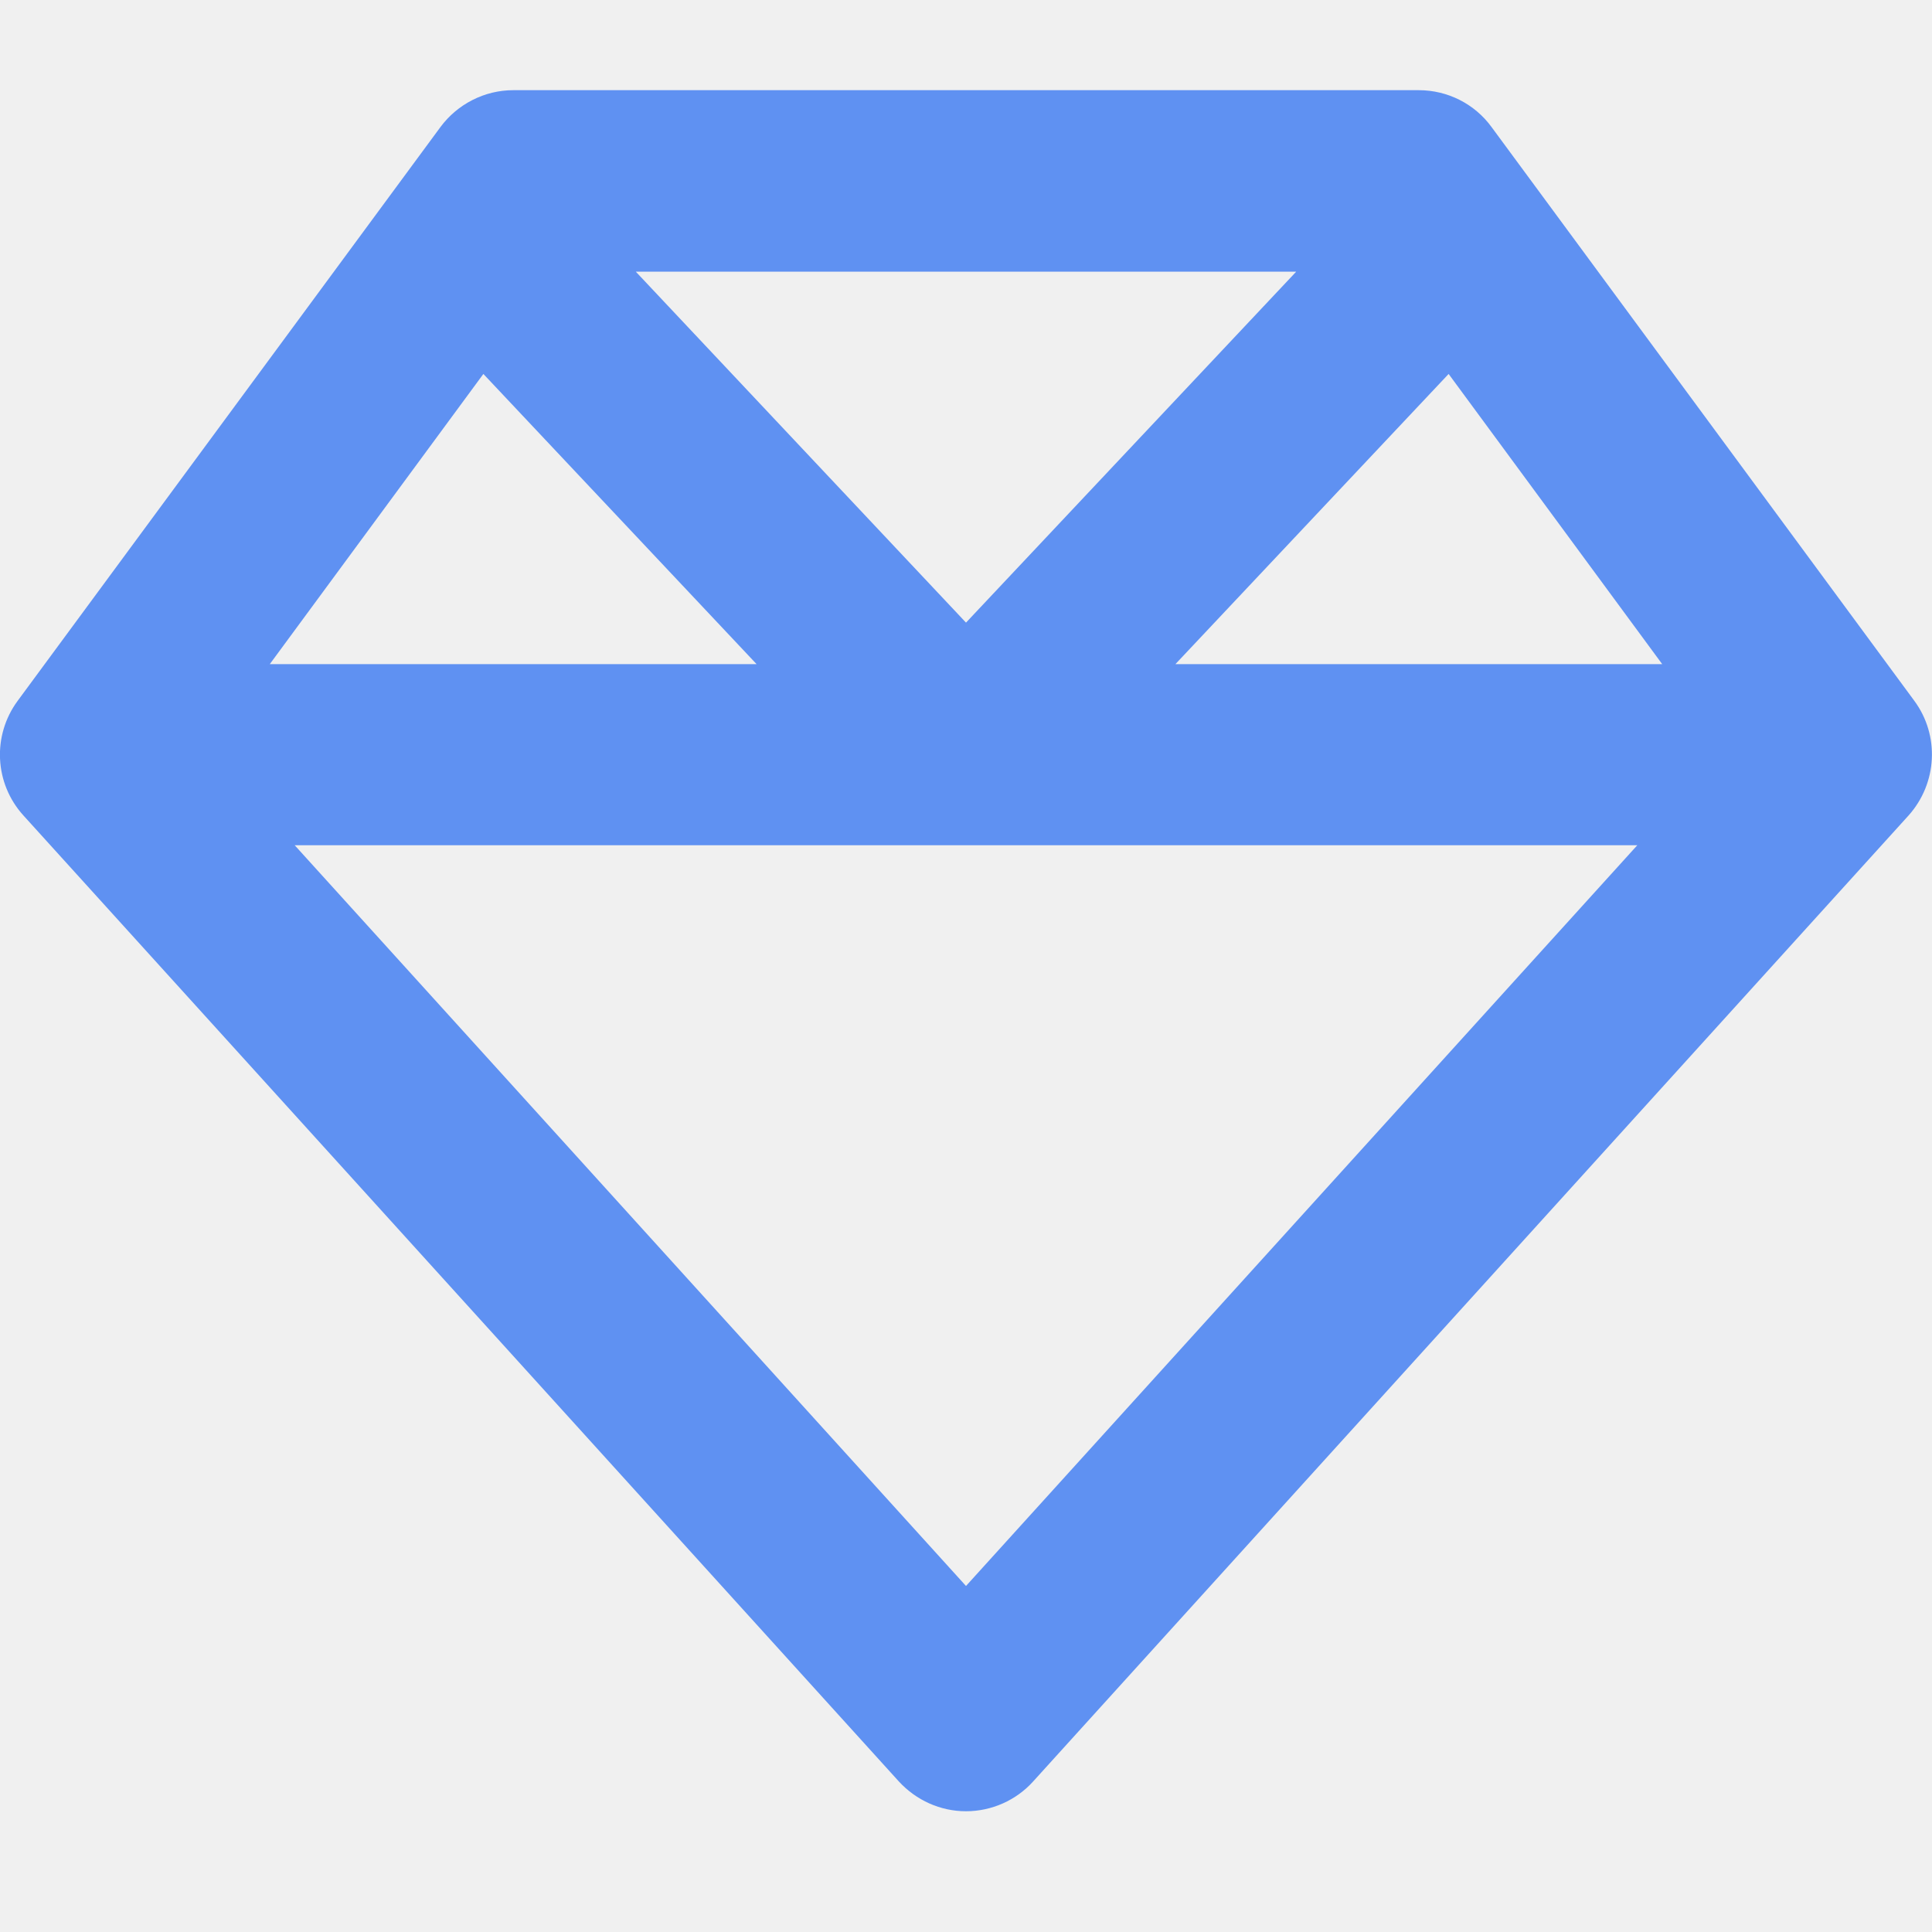
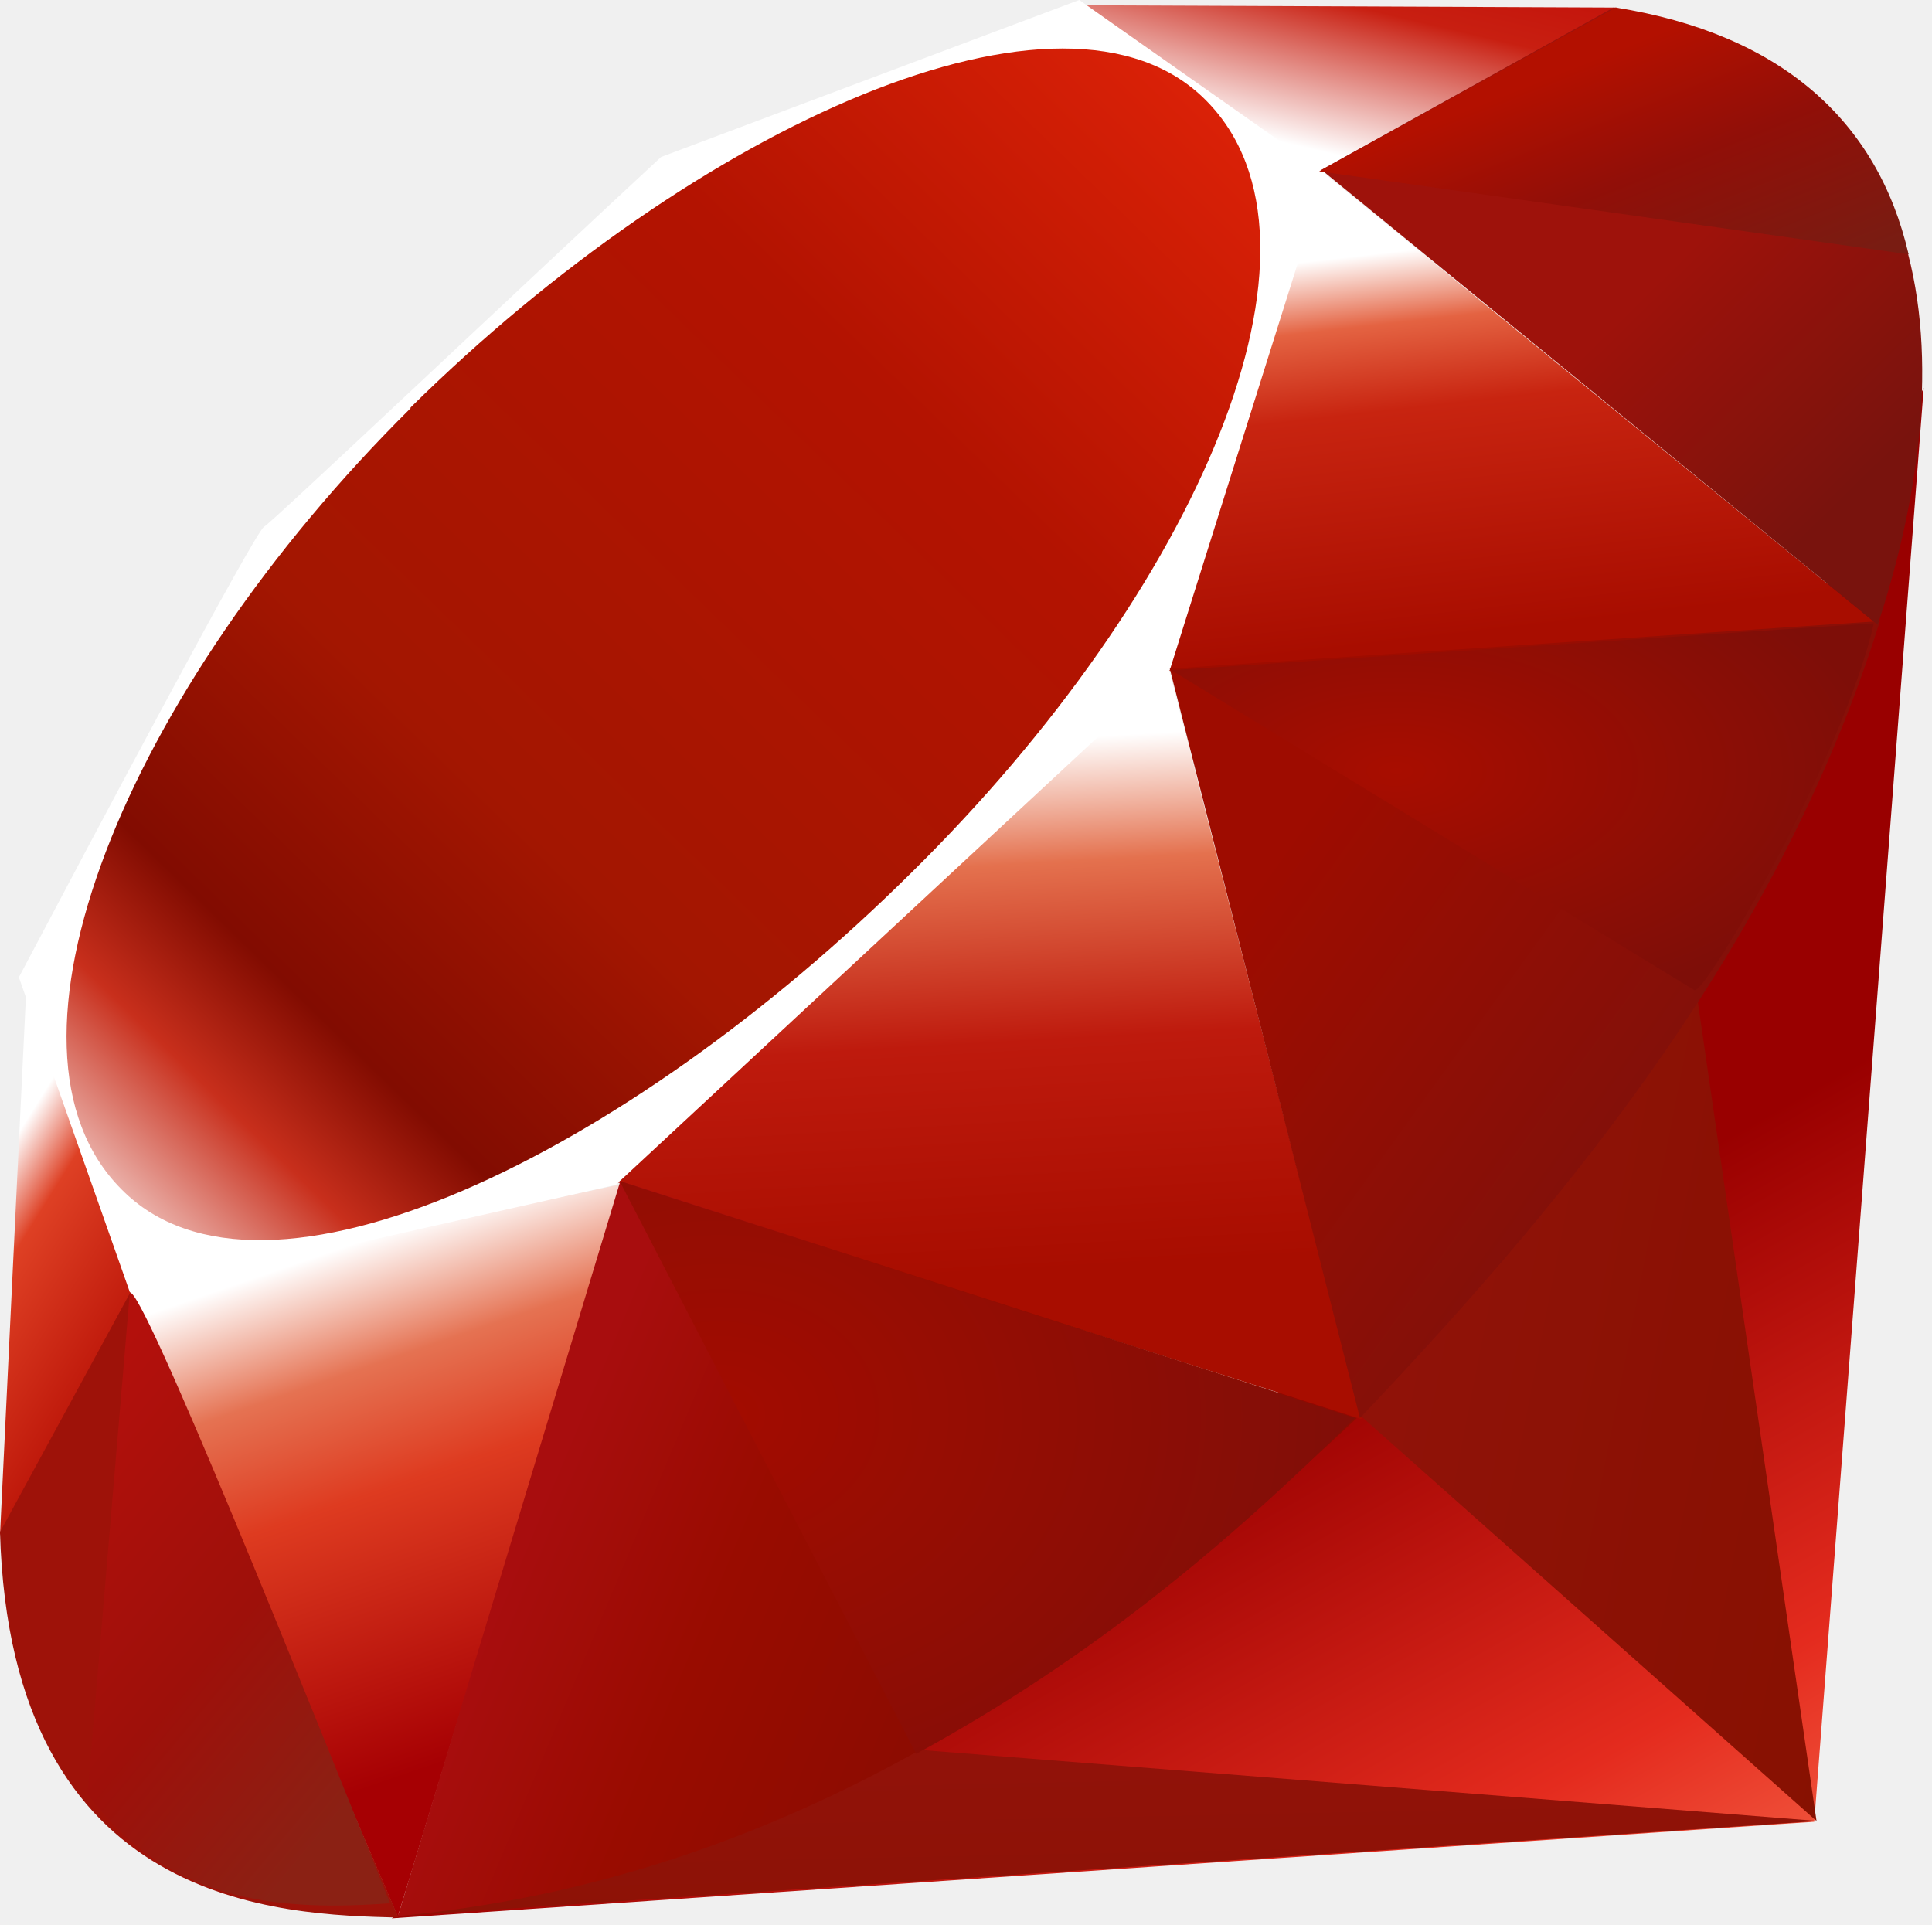
- <svg xmlns="http://www.w3.org/2000/svg" viewBox="0 0 512 512">
-   <path fill="#5f91f2" d="M168.5 72L256 165l87.5-93-175 0zM383.9 99.1L311.5 176l129 0L383.9 99.1zm50 124.9L256 224 78.1 224 256 420.3 433.9 224zM71.5 176l129 0L128.1 99.1 71.5 176zm434.3 40.1l-232 256c-4.5 5-11 7.9-17.8 7.9s-13.2-2.9-17.8-7.9l-232-256c-7.7-8.5-8.3-21.2-1.5-30.4l112-152c4.5-6.1 11.7-9.8 19.3-9.8l240 0c7.6 0 14.8 3.6 19.3 9.8l112 152c6.8 9.2 6.1 21.9-1.5 30.4z" />
+ <svg xmlns="http://www.w3.org/2000/svg" preserveAspectRatio="xMidYMid" viewBox="0 0 256 255">
+   <defs>
+     <linearGradient x1="84.8%" y1="111.4%" x2="58.3%" y2="64.6%" id="ruby__a">
+       <stop stop-color="#FB7655" offset="0%" />
+       <stop stop-color="#FB7655" offset="0%" />
+       <stop stop-color="#E42B1E" offset="41%" />
+       <stop stop-color="#900" offset="99%" />
+       <stop stop-color="#900" offset="100%" />
+     </linearGradient>
+     <linearGradient x1="116.7%" y1="60.9%" x2="1.7%" y2="19.3%" id="ruby__b">
+       <stop stop-color="#871101" offset="0%" />
+       <stop stop-color="#871101" offset="0%" />
+       <stop stop-color="#911209" offset="99%" />
+       <stop stop-color="#911209" offset="100%" />
+     </linearGradient>
+     <linearGradient x1="75.8%" y1="219.3%" x2="39%" y2="7.8%" id="ruby__c">
+       <stop stop-color="#871101" offset="0%" />
+       <stop stop-color="#871101" offset="0%" />
+       <stop stop-color="#911209" offset="99%" />
+       <stop stop-color="#911209" offset="100%" />
+     </linearGradient>
+     <linearGradient x1="50%" y1="7.2%" x2="66.5%" y2="79.1%" id="ruby__d">
+       <stop stop-color="#FFF" offset="0%" />
+       <stop stop-color="#FFF" offset="0%" />
+       <stop stop-color="#E57252" offset="23%" />
+       <stop stop-color="#DE3B20" offset="46%" />
+       <stop stop-color="#A60003" offset="99%" />
+       <stop stop-color="#A60003" offset="100%" />
+     </linearGradient>
+     <linearGradient x1="46.2%" y1="16.3%" x2="49.9%" y2="83%" id="ruby__e">
+       <stop stop-color="#FFF" offset="0%" />
+       <stop stop-color="#FFF" offset="0%" />
+       <stop stop-color="#E4714E" offset="23%" />
+       <stop stop-color="#BE1A0D" offset="56%" />
+       <stop stop-color="#A80D00" offset="99%" />
+       <stop stop-color="#A80D00" offset="100%" />
+     </linearGradient>
+     <linearGradient x1="37%" y1="15.6%" x2="49.5%" y2="92.5%" id="ruby__f">
+       <stop stop-color="#FFF" offset="0%" />
+       <stop stop-color="#FFF" offset="0%" />
+       <stop stop-color="#E46342" offset="18%" />
+       <stop stop-color="#C82410" offset="40%" />
+       <stop stop-color="#A80D00" offset="99%" />
+       <stop stop-color="#A80D00" offset="100%" />
+     </linearGradient>
+     <linearGradient x1="13.6%" y1="58.3%" x2="85.8%" y2="-46.7%" id="ruby__g">
+       <stop stop-color="#FFF" offset="0%" />
+       <stop stop-color="#FFF" offset="0%" />
+       <stop stop-color="#C81F11" offset="54%" />
+       <stop stop-color="#BF0905" offset="99%" />
+       <stop stop-color="#BF0905" offset="100%" />
+     </linearGradient>
+     <linearGradient x1="27.6%" y1="21.1%" x2="50.7%" y2="79.1%" id="ruby__h">
+       <stop stop-color="#FFF" offset="0%" />
+       <stop stop-color="#FFF" offset="0%" />
+       <stop stop-color="#DE4024" offset="31%" />
+       <stop stop-color="#BF190B" offset="99%" />
+       <stop stop-color="#BF190B" offset="100%" />
+     </linearGradient>
+     <linearGradient x1="-20.7%" y1="122.3%" x2="104.2%" y2="-6.3%" id="ruby__i">
+       <stop stop-color="#BD0012" offset="0%" />
+       <stop stop-color="#BD0012" offset="0%" />
+       <stop stop-color="#FFF" offset="7%" />
+       <stop stop-color="#FFF" offset="17%" />
+       <stop stop-color="#C82F1C" offset="27%" />
+       <stop stop-color="#820C01" offset="33%" />
+       <stop stop-color="#A31601" offset="46%" />
+       <stop stop-color="#B31301" offset="72%" />
+       <stop stop-color="#E82609" offset="99%" />
+       <stop stop-color="#E82609" offset="100%" />
+     </linearGradient>
+     <linearGradient x1="58.8%" y1="65.2%" x2="12%" y2="50.1%" id="ruby__j">
+       <stop stop-color="#8C0C01" offset="0%" />
+       <stop stop-color="#8C0C01" offset="0%" />
+       <stop stop-color="#990C00" offset="54%" />
+       <stop stop-color="#A80D0E" offset="99%" />
+       <stop stop-color="#A80D0E" offset="100%" />
+     </linearGradient>
+     <linearGradient x1="79.3%" y1="62.8%" x2="23.1%" y2="17.9%" id="ruby__k">
+       <stop stop-color="#7E110B" offset="0%" />
+       <stop stop-color="#7E110B" offset="0%" />
+       <stop stop-color="#9E0C00" offset="99%" />
+       <stop stop-color="#9E0C00" offset="100%" />
+     </linearGradient>
+     <linearGradient x1="92.9%" y1="74.1%" x2="59.8%" y2="39.7%" id="ruby__l">
+       <stop stop-color="#79130D" offset="0%" />
+       <stop stop-color="#79130D" offset="0%" />
+       <stop stop-color="#9E120B" offset="99%" />
+       <stop stop-color="#9E120B" offset="100%" />
+     </linearGradient>
+     <linearGradient x1="56.6%" y1="101.7%" x2="3.1%" y2="12%" id="ruby__o">
+       <stop stop-color="#8B2114" offset="0%" />
+       <stop stop-color="#8B2114" offset="0%" />
+       <stop stop-color="#9E100A" offset="43%" />
+       <stop stop-color="#B3100C" offset="99%" />
+       <stop stop-color="#B3100C" offset="100%" />
+     </linearGradient>
+     <linearGradient x1="30.9%" y1="35.6%" x2="92.5%" y2="100.7%" id="ruby__p">
+       <stop stop-color="#B31000" offset="0%" />
+       <stop stop-color="#B31000" offset="0%" />
+       <stop stop-color="#910F08" offset="44%" />
+       <stop stop-color="#791C12" offset="99%" />
+       <stop stop-color="#791C12" offset="100%" />
+     </linearGradient>
+     <radialGradient cx="32%" cy="40.2%" fx="32%" fy="40.2%" r="69.6%" id="ruby__m">
+       <stop stop-color="#A80D00" offset="0%" />
+       <stop stop-color="#A80D00" offset="0%" />
+       <stop stop-color="#7E0E08" offset="99%" />
+       <stop stop-color="#7E0E08" offset="100%" />
+     </radialGradient>
+     <radialGradient cx="13.5%" cy="40.9%" fx="13.5%" fy="40.9%" r="88.4%" id="ruby__n">
+       <stop stop-color="#A30C00" offset="0%" />
+       <stop stop-color="#A30C00" offset="0%" />
+       <stop stop-color="#800E08" offset="99%" />
+       <stop stop-color="#800E08" offset="100%" />
+     </radialGradient>
+   </defs>
+   <path d="M197.5 167.8 51.9 254.2l188.5-12.8 14.5-190-57.4 116.4Z" fill="url(#ruby__a)" />
+   <path d="m240.7 241.3-16.2-111.8-44.1 58.2 60.3 53.6Z" fill="url(#ruby__b)" />
+   <path d="m240.9 241.3-118.7-9.4-69.6 22 188.3-12.6Z" fill="url(#ruby__c)" />
+   <path d="m52.7 254 29.7-97.1-65.2 13.9L52.7 254Z" fill="url(#ruby__d)" />
+   <path d="M180.4 188 153 81.3l-78 73.2L180.3 188Z" fill="url(#ruby__e)" />
+   <path d="m248.7 82.7-73.8-60.2-20.5 66.4 94.3-6.2Z" fill="url(#ruby__f)" />
+   <path d="m214.2 1-43.4 24L143.4.7l70.8.3Z" fill="url(#ruby__g)" />
+   <path d="m0 203.4 18.2-33.2-14.7-39.5L0 203.4Z" fill="url(#ruby__h)" />
+   <path d="m2.5 129.5 14.8 42L81.6 157 155 88.8 175.7 23 143 0 87.6 20.8C70.1 37 36.3 69 35 69.8c-1.2.6-22.4 40.6-32.5 59.7Z" fill="#FFF" />
+   <path d="M54.4 54c37.9-37.4 86.7-59.6 105.4-40.7 18.8 18.9-1 64.8-39 102.3-37.8 37.5-86 61-104.7 42-18.8-18.8.5-66 38.3-103.5Z" fill="url(#ruby__i)" />
+   <path d="m52.7 254 29.5-97.5 97.6 31.4c-35.3 33.1-74.6 61-127 66Z" fill="url(#ruby__j)" />
+   <path d="m155 88.6 25.2 99.3c29.5-31 56-64.3 68.9-105.6l-94 6.3Z" fill="url(#ruby__k)" />
+   <path d="M248.8 82.8c10-30.2 12.4-73.7-35-81.8l-38.7 21.5 73.7 60.3Z" fill="url(#ruby__l)" />
+   <path d="M0 203c1.4 50 37.4 50.7 52.8 51.1l-35.5-82.9L0 203Z" fill="#9E1209" />
+   <path d="m155.2 88.8 69.3 42.4c1.4.8 19.7-30.8 23.8-48.6l-93 6.2Z" fill="url(#ruby__m)" />
+   <path d="m82.1 156.5 39.3 75.9c23.3-12.7 41.5-28 58.1-44.5l-97.4-31.4Z" fill="url(#ruby__n)" />
+   <path d="m17.2 171.3-5.6 66.4c10.5 14.3 25 15.6 40.1 14.5-11-27.4-32.9-82-34.5-80.9Z" fill="url(#ruby__o)" />
+   <path d="m174.8 22.7 78.1 11C248.8 16 236 4.5 214.1 1l-39.3 21.7Z" fill="url(#ruby__p)" />
</svg>
